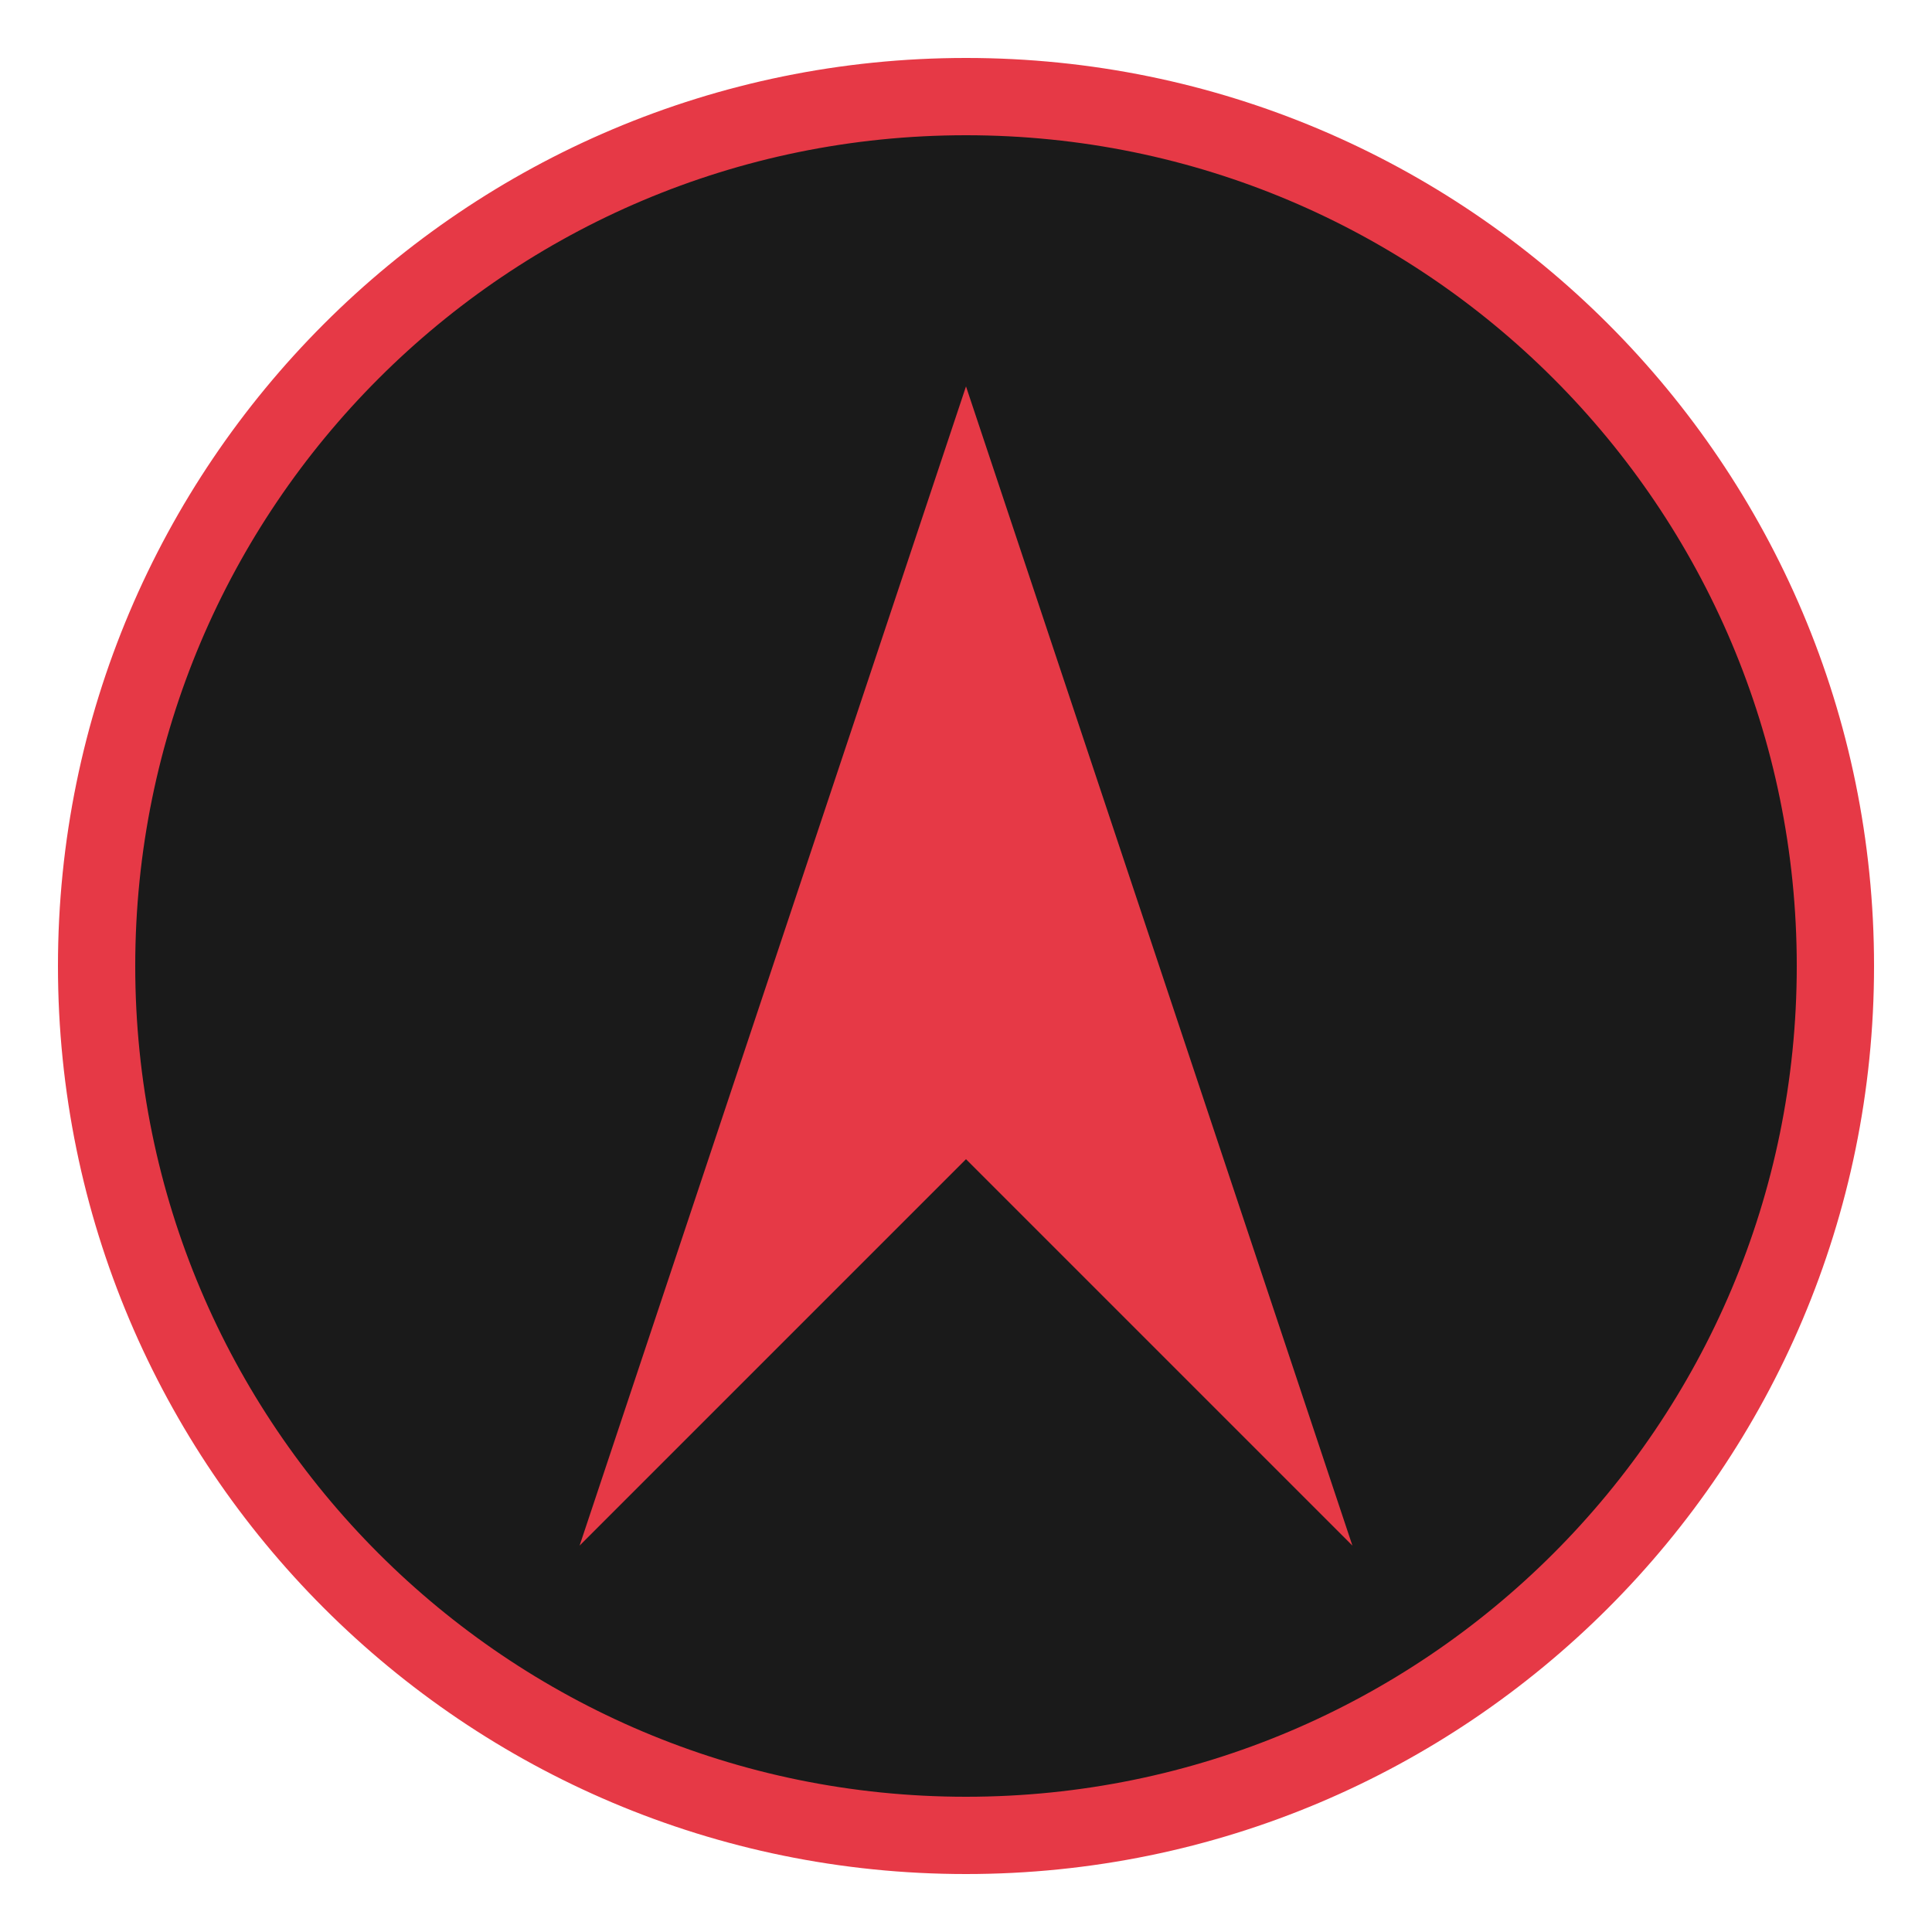
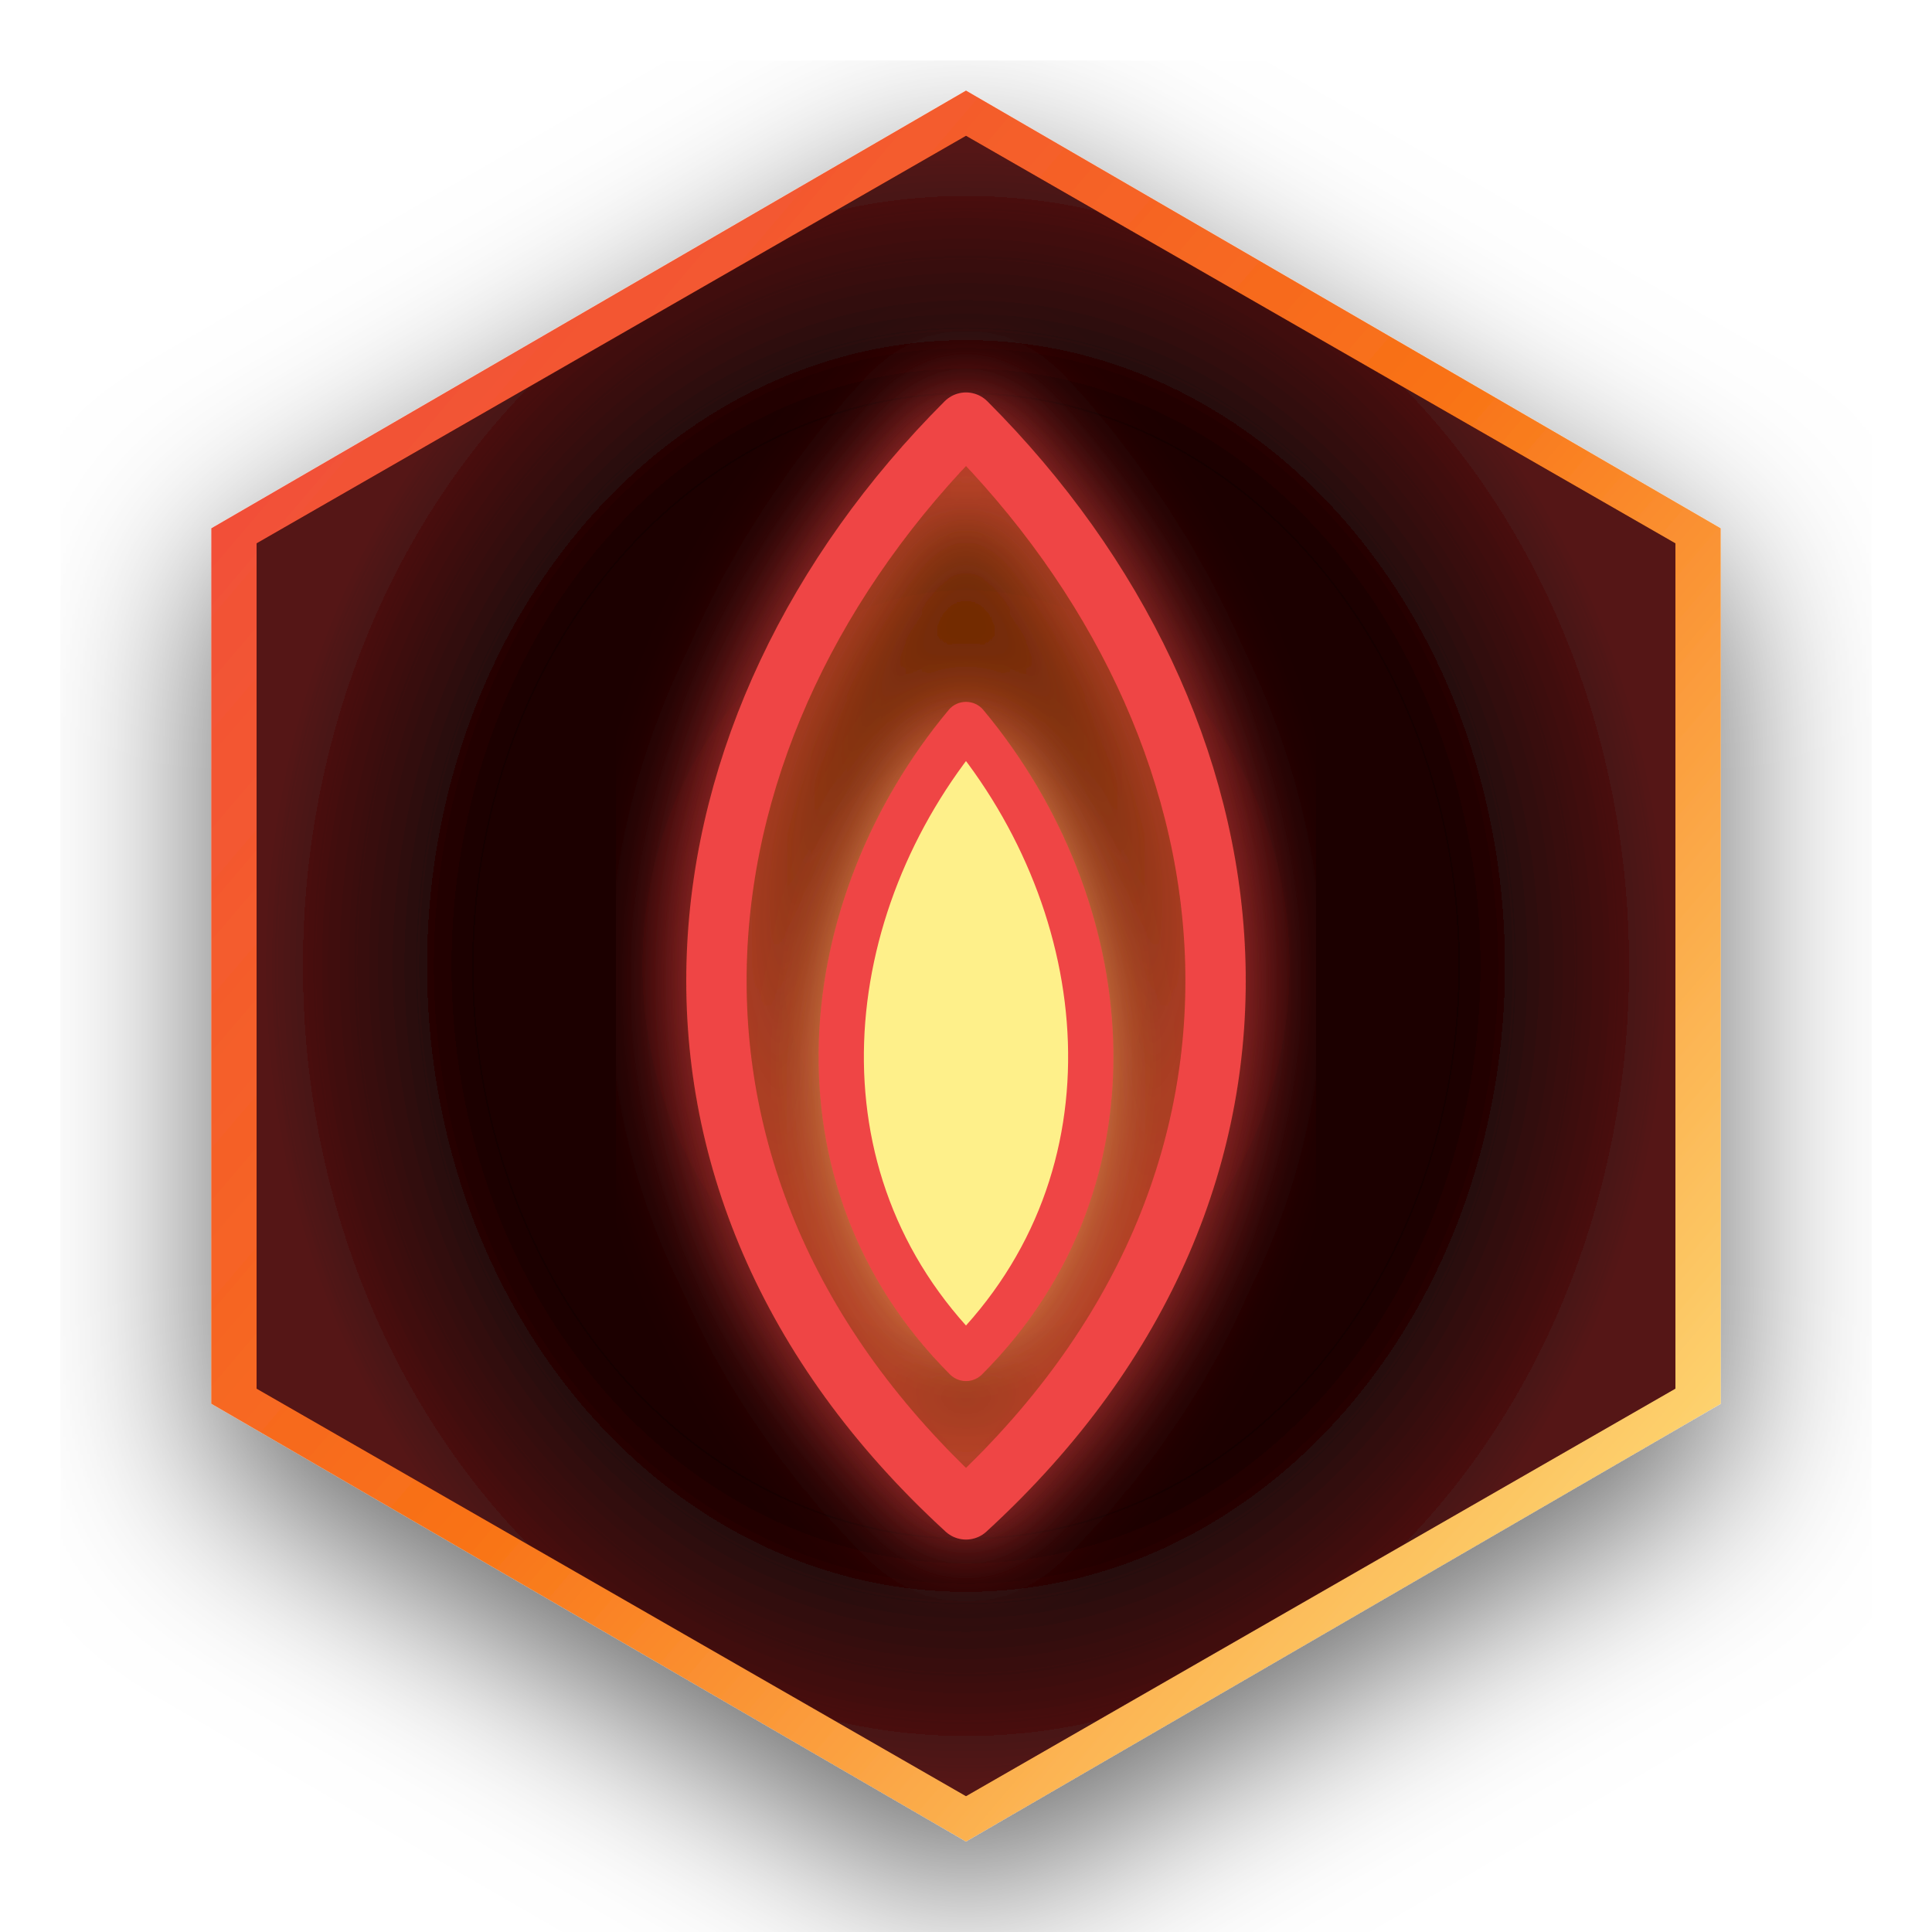
- <svg xmlns="http://www.w3.org/2000/svg" viewBox="0 0 100 100">
-   <circle cx="50" cy="50" r="45" fill="#1a1a1a" stroke="#e63946" stroke-width="4" />
-   <path d="M50 20 L70 80 L50 60 L30 80 Z" fill="#e63946" />
+ <svg xmlns="http://www.w3.org/2000/svg" viewBox="0 0 128 128" width="128" height="128">
+   <defs>
+     <radialGradient id="bgGrad" cx="50%" cy="50%" r="50%">
+       <stop offset="0%" stop-color="#2b0606" />
+       <stop offset="100%" stop-color="#120101" />
+     </radialGradient>
+     <linearGradient id="borderGrad" x1="0%" y1="0%" x2="100%" y2="100%">
+       <stop offset="0%" stop-color="#ef4444" />
+       <stop offset="50%" stop-color="#f97316" />
+       <stop offset="100%" stop-color="#fef08a" />
+     </linearGradient>
+     <radialGradient id="innerGlow" cx="50%" cy="50%" r="50%">
+       <stop offset="70%" stop-color="#ef4444" stop-opacity="0" />
+       <stop offset="100%" stop-color="#ef4444" stop-opacity="0.3" />
+     </radialGradient>
+     <filter id="glow" x="-20%" y="-20%" width="140%" height="140%">
+       <feGaussianBlur stdDeviation="3" result="blur" />
+       <feMerge>
+         <feMergeNode in="blur" />
+         <feMergeNode in="SourceGraphic" />
+       </feMerge>
+     </filter>
+     <filter id="shadow" x="-10%" y="-10%" width="120%" height="120%">
+       <feDropShadow dx="0" dy="4" stdDeviation="6" flood-color="#000000" flood-opacity="0.6" />
+     </filter>
+   </defs>
+   <g filter="url(#shadow)">
+     <polygon points="64,6 114,35 114,93 64,122 14,93 14,35" fill="url(#borderGrad)" />
+     <polygon points="64,9 111,36 111,92 64,119 17,92 17,36" fill="url(#bgGrad)" />
+     <polygon points="64,9 111,36 111,92 64,119 17,92 17,36" fill="url(#innerGlow)" />
+   </g>
+   <g filter="url(#glow)">
+     <g stroke="#ef4444" stroke-width="4" fill="none" stroke-linecap="round" stroke-linejoin="round">
+       <path d="M64,28 C44,48 40,78 64,100 C88,78 84,48 64,28 Z" fill="#f97316" fill-opacity="0.2" stroke-width="4" />
+       <path d="M64,48 C54,60 52,78 64,90 C76,78 74,60 64,48 Z" fill="#fef08a" stroke="#ef4444" stroke-width="3" />
+     </g>
+   </g>
</svg>
